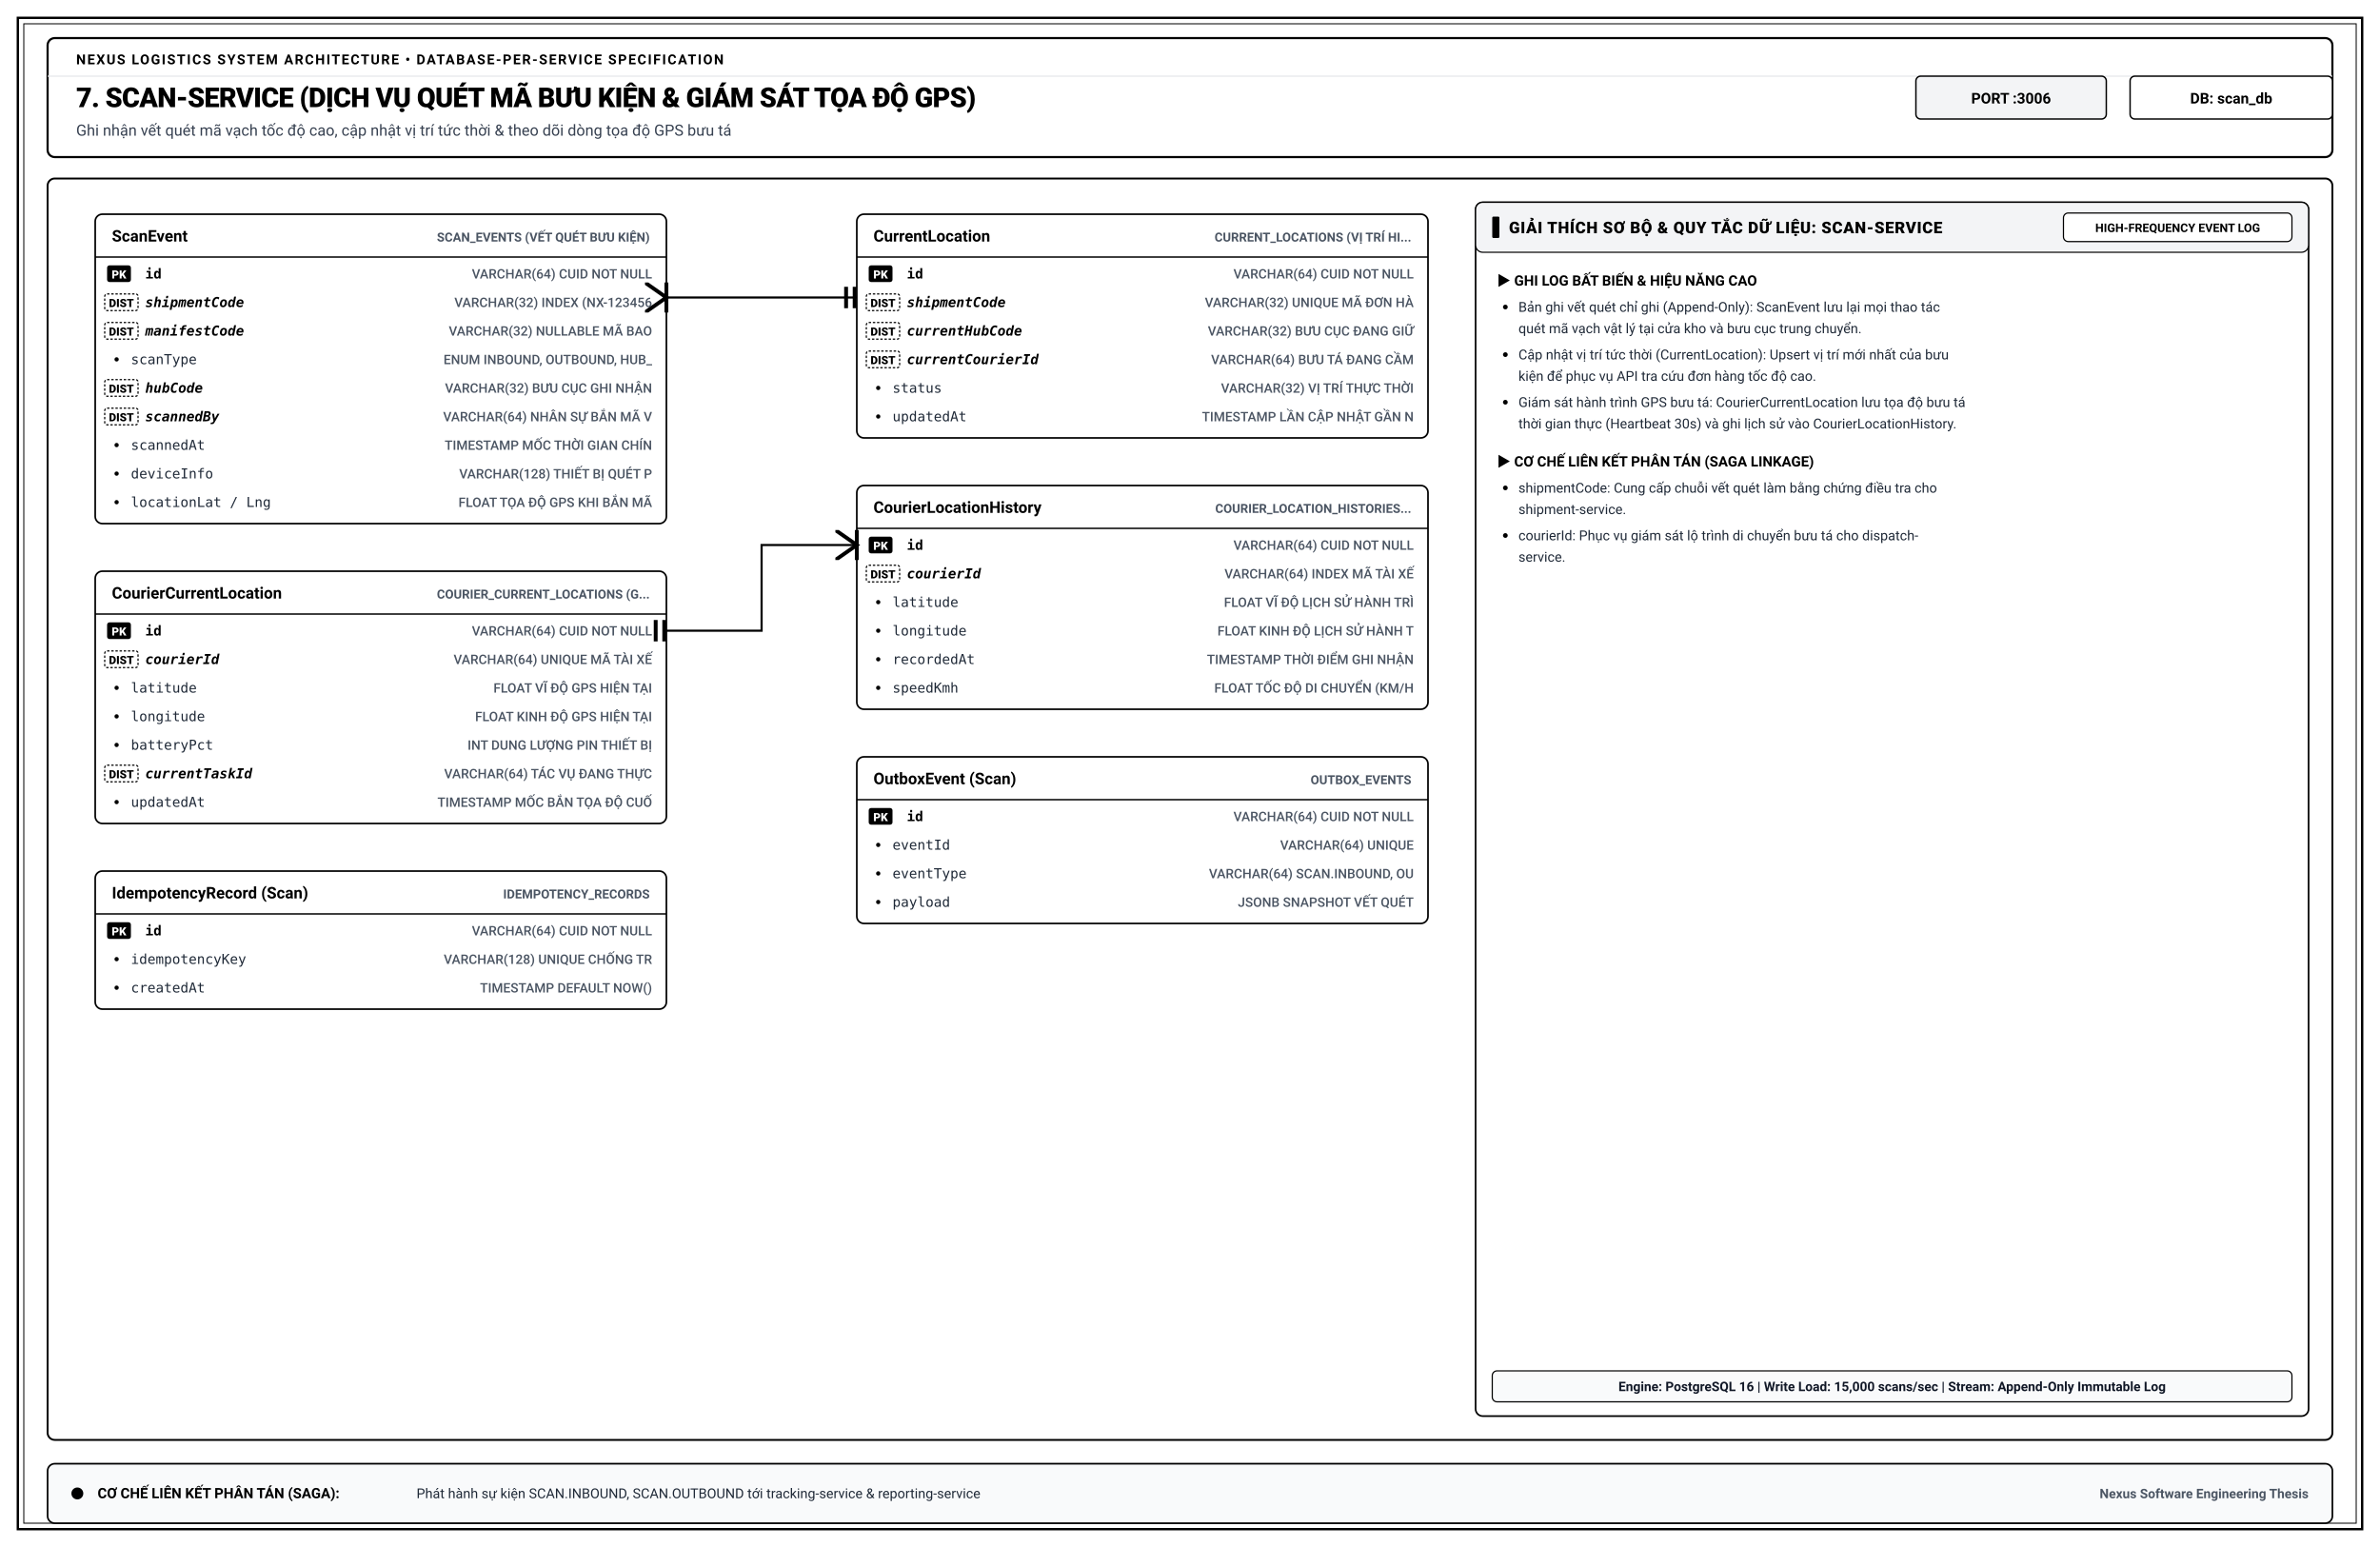
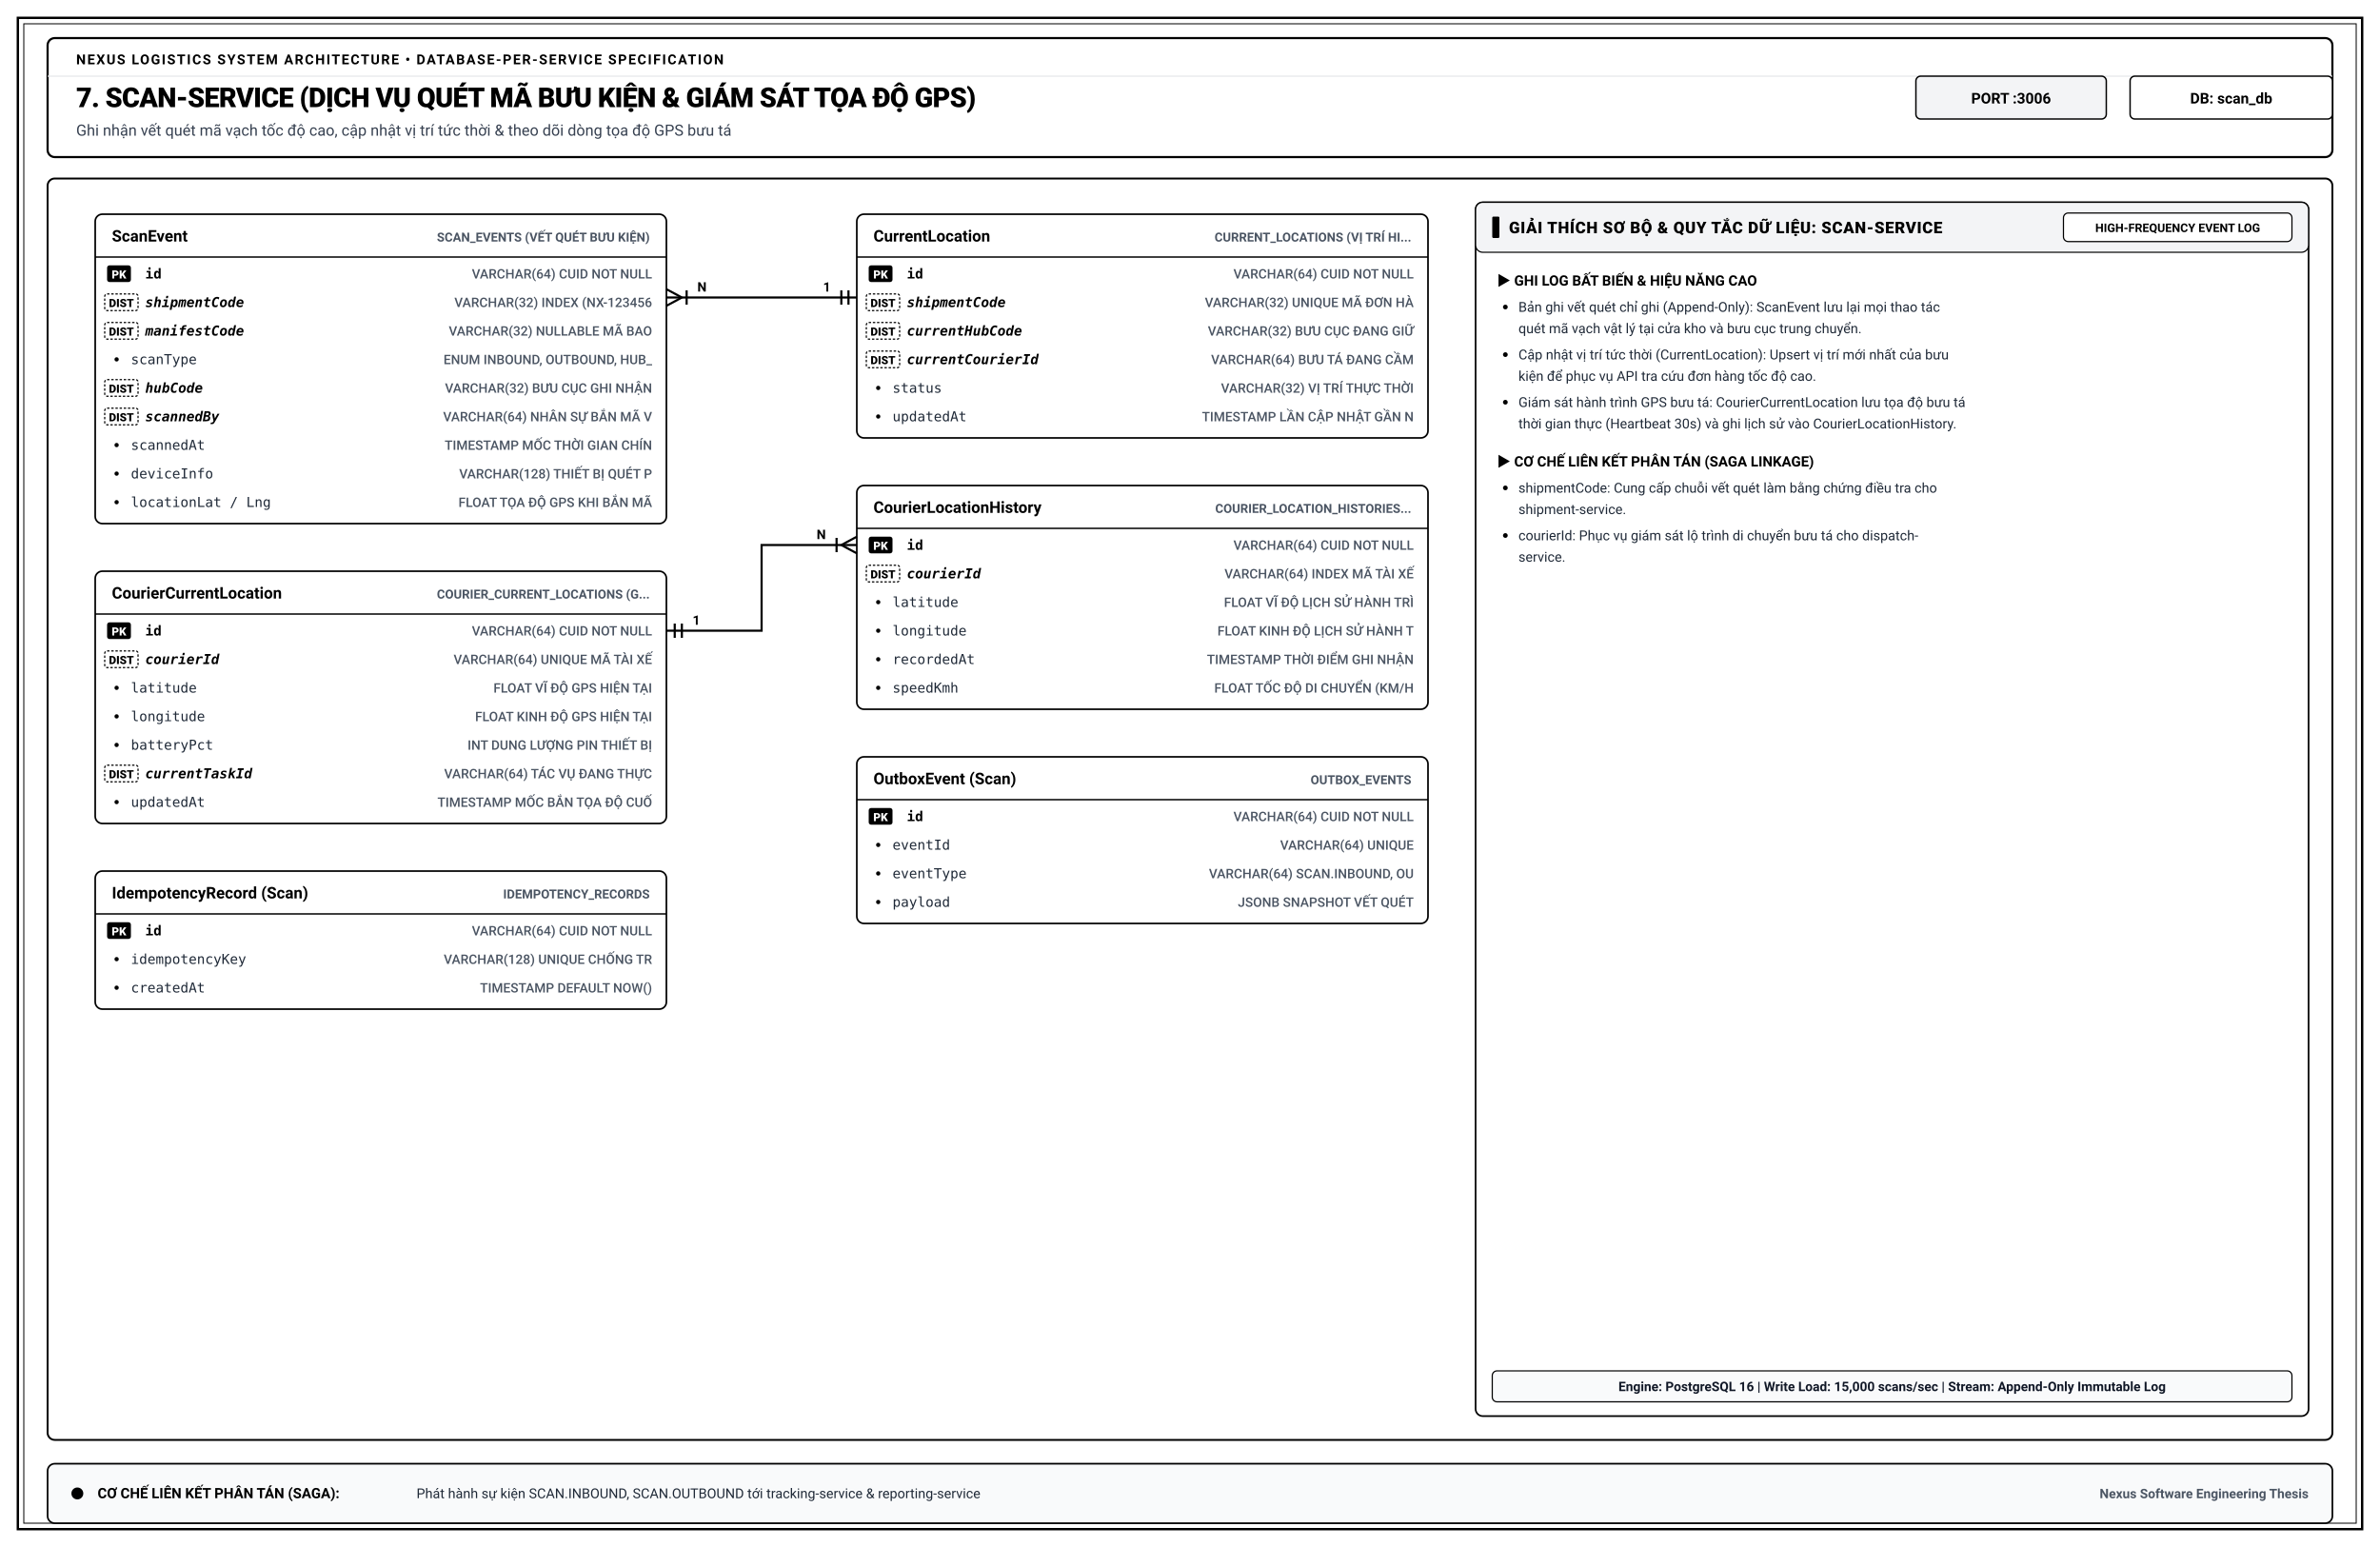
<svg xmlns="http://www.w3.org/2000/svg" viewBox="0 0 2000 1300" width="100%" height="100%" style="background:#FFFFFF;">
-   <defs>
-     <marker id="crow-many" markerWidth="14" markerHeight="14" refX="10" refY="7" orient="auto">
-       <path d="M 0 0 L 10 7 L 0 14 M 10 0 L 10 14" stroke="#000000" stroke-width="1.8" fill="none" />
-     </marker>
-     <marker id="crow-one" markerWidth="14" markerHeight="14" refX="10" refY="7" orient="auto">
-       <line x1="5" y1="2" x2="5" y2="12" stroke="#000000" stroke-width="1.8" />
-       <line x1="9" y1="2" x2="9" y2="12" stroke="#000000" stroke-width="1.8" />
-     </marker>
-     <marker id="arrow-dist" markerWidth="12" markerHeight="12" refX="9" refY="6" orient="auto">
-       <path d="M 0 1 L 9 6 L 0 11 z" fill="#000000" />
-     </marker>
-   </defs>
  <rect width="100%" height="100%" fill="#FFFFFF" />
  <rect x="15" y="15" width="1970" height="1270" fill="none" stroke="#000000" stroke-width="2" />
  <rect x="20" y="20" width="1960" height="1260" fill="none" stroke="#000000" stroke-width="0.8" />
  <style>
    text { font-family: -apple-system, BlinkMacSystemFont, "Segoe UI", Roboto, "Helvetica Neue", Arial, sans-serif; }
    .doc-badge { font-size: 11.5px; font-weight: 700; fill: #000000; letter-spacing: 1.2px; text-transform: uppercase; }
    .doc-title { font-size: 23px; font-weight: 800; fill: #000000; letter-spacing: -0.5px; }
    .doc-subtitle { font-size: 13px; font-weight: 400; fill: #374151; }
    
    .tbl-header { font-size: 13.5px; font-weight: 700; fill: #000000; }
    .tbl-tag { font-size: 10.5px; font-weight: 600; fill: #4B5563; text-transform: uppercase; }
    .tbl-field-pk { font-size: 11.5px; font-weight: 700; fill: #000000; font-family: ui-monospace, Menlo, monospace; }
    .tbl-field-fk { font-size: 11.5px; font-weight: 600; fill: #000000; font-family: ui-monospace, Menlo, monospace; }
    .tbl-field-dist { font-size: 11.5px; font-weight: 600; fill: #000000; font-style: italic; font-family: ui-monospace, Menlo, monospace; }
    .tbl-field-normal { font-size: 11.5px; font-weight: 500; fill: #1F2937; font-family: ui-monospace, Menlo, monospace; }
    .tbl-type { font-size: 11px; font-weight: 500; fill: #4B5563; }

    .badge-pk { font-size: 9.5px; font-weight: 800; fill: #FFFFFF; }
    .badge-fk { font-size: 9.5px; font-weight: 800; fill: #000000; }
    .badge-dist { font-size: 9.5px; font-weight: 800; fill: #000000; }

    .panel-header { font-size: 13.5px; font-weight: 800; fill: #000000; text-transform: uppercase; letter-spacing: 0.5px; }
    .panel-sec-title { font-size: 12px; font-weight: 700; fill: #000000; }
    .panel-body { font-size: 11.5px; font-weight: 400; fill: #1F2937; }
    .panel-bold { font-weight: 700; fill: #000000; }
    .panel-code { font-family: ui-monospace, Menlo, monospace; font-size: 11px; font-weight: 700; fill: #000000; }
  </style>
  <g id="Header" transform="translate(40, 32)">
    <rect width="1920" height="100" rx="6" fill="#FFFFFF" stroke="#000000" stroke-width="1.8" />
    <line x1="0" y1="32" x2="1920" y2="32" stroke="#E5E7EB" stroke-width="1" />
    <text x="24" y="22" class="doc-badge">NEXUS LOGISTICS SYSTEM ARCHITECTURE • DATABASE-PER-SERVICE SPECIFICATION</text>
    <text x="24" y="58" class="doc-title">7. SCAN-SERVICE (DỊCH VỤ QUÉT MÃ BƯU KIỆN &amp; GIÁM SÁT TỌA ĐỘ GPS)</text>
    <text x="24" y="82" class="doc-subtitle">Ghi nhận vết quét mã vạch tốc độ cao, cập nhật vị trí tức thời &amp; theo dõi dòng tọa độ GPS bưu tá</text>
    <rect x="1570" y="32" width="160" height="36" rx="4" fill="#F3F4F6" stroke="#000000" stroke-width="1.2" />
    <text x="1650" y="55" font-size="12.5" font-weight="700" fill="#000000" text-anchor="middle">PORT :3006</text>
    <rect x="1750" y="32" width="170" height="36" rx="4" fill="#FFFFFF" stroke="#000000" stroke-width="1.2" />
    <text x="1835" y="55" font-size="12.5" font-weight="700" fill="#000000" text-anchor="middle">DB: scan_db</text>
  </g>
  <g id="ServiceBody" transform="translate(40, 150)">
    <rect width="1920" height="1060" rx="6" fill="#FFFFFF" stroke="#000000" stroke-width="1.6" />
    <g transform="translate(40, 30)">
      <rect width="480" height="260" rx="6" fill="#FFFFFF" stroke="#000000" stroke-width="1.4" />
      <line x1="0" y1="36" x2="480" y2="36" stroke="#000000" stroke-width="1.2" />
      <text x="14" y="23" class="tbl-header">ScanEvent</text>
      <text x="466" y="23" class="tbl-tag" text-anchor="end">SCAN_EVENTS (VẾT QUÉT BƯU KIỆN)</text>
      <rect x="10" y="43" width="20" height="14" rx="2" fill="#000000" />
      <text x="20" y="54" class="badge-pk" text-anchor="middle">PK</text>
      <text x="42" y="54" class="tbl-field-pk">id</text>
      <text x="468" y="54" class="tbl-type" text-anchor="end">VARCHAR(64) CUID NOT NULL</text>
      <rect x="8" y="67" width="28" height="14" rx="2" fill="#FFFFFF" stroke="#000000" stroke-width="1" stroke-dasharray="2 1.5" />
      <text x="22" y="78" class="badge-dist" text-anchor="middle">DIST</text>
      <text x="42" y="78" class="tbl-field-dist">shipmentCode</text>
      <text x="468" y="78" class="tbl-type" text-anchor="end">VARCHAR(32) INDEX (NX-123456</text>
      <rect x="8" y="91" width="28" height="14" rx="2" fill="#FFFFFF" stroke="#000000" stroke-width="1" stroke-dasharray="2 1.5" />
      <text x="22" y="102" class="badge-dist" text-anchor="middle">DIST</text>
      <text x="42" y="102" class="tbl-field-dist">manifestCode</text>
      <text x="468" y="102" class="tbl-type" text-anchor="end">VARCHAR(32) NULLABLE MÃ BAO</text>
      <circle cx="18" cy="122" r="1.8" fill="#000000" />
      <text x="30" y="126" class="tbl-field-normal">scanType</text>
      <text x="468" y="126" class="tbl-type" text-anchor="end">ENUM INBOUND, OUTBOUND, HUB_</text>
      <rect x="8" y="139" width="28" height="14" rx="2" fill="#FFFFFF" stroke="#000000" stroke-width="1" stroke-dasharray="2 1.5" />
      <text x="22" y="150" class="badge-dist" text-anchor="middle">DIST</text>
      <text x="42" y="150" class="tbl-field-dist">hubCode</text>
      <text x="468" y="150" class="tbl-type" text-anchor="end">VARCHAR(32) BƯU CỤC GHI NHẬN</text>
      <rect x="8" y="163" width="28" height="14" rx="2" fill="#FFFFFF" stroke="#000000" stroke-width="1" stroke-dasharray="2 1.5" />
      <text x="22" y="174" class="badge-dist" text-anchor="middle">DIST</text>
      <text x="42" y="174" class="tbl-field-dist">scannedBy</text>
      <text x="468" y="174" class="tbl-type" text-anchor="end">VARCHAR(64) NHÂN SỰ BẮN MÃ V</text>
      <circle cx="18" cy="194" r="1.8" fill="#000000" />
      <text x="30" y="198" class="tbl-field-normal">scannedAt</text>
      <text x="468" y="198" class="tbl-type" text-anchor="end">TIMESTAMP MỐC THỜI GIAN CHÍN</text>
      <circle cx="18" cy="218" r="1.8" fill="#000000" />
      <text x="30" y="222" class="tbl-field-normal">deviceInfo</text>
      <text x="468" y="222" class="tbl-type" text-anchor="end">VARCHAR(128) THIẾT BỊ QUÉT P</text>
      <circle cx="18" cy="242" r="1.8" fill="#000000" />
      <text x="30" y="246" class="tbl-field-normal">locationLat / Lng</text>
      <text x="468" y="246" class="tbl-type" text-anchor="end">FLOAT TỌA ĐỘ GPS KHI BẮN MÃ</text>
    </g>
    <g transform="translate(680, 30)">
      <rect width="480" height="188" rx="6" fill="#FFFFFF" stroke="#000000" stroke-width="1.4" />
      <line x1="0" y1="36" x2="480" y2="36" stroke="#000000" stroke-width="1.2" />
      <text x="14" y="23" class="tbl-header">CurrentLocation</text>
      <text x="466" y="23" class="tbl-tag" text-anchor="end">CURRENT_LOCATIONS (VỊ TRÍ HI...</text>
      <rect x="10" y="43" width="20" height="14" rx="2" fill="#000000" />
      <text x="20" y="54" class="badge-pk" text-anchor="middle">PK</text>
      <text x="42" y="54" class="tbl-field-pk">id</text>
      <text x="468" y="54" class="tbl-type" text-anchor="end">VARCHAR(64) CUID NOT NULL</text>
      <rect x="8" y="67" width="28" height="14" rx="2" fill="#FFFFFF" stroke="#000000" stroke-width="1" stroke-dasharray="2 1.5" />
      <text x="22" y="78" class="badge-dist" text-anchor="middle">DIST</text>
      <text x="42" y="78" class="tbl-field-dist">shipmentCode</text>
      <text x="468" y="78" class="tbl-type" text-anchor="end">VARCHAR(32) UNIQUE MÃ ĐƠN HÀ</text>
      <rect x="8" y="91" width="28" height="14" rx="2" fill="#FFFFFF" stroke="#000000" stroke-width="1" stroke-dasharray="2 1.5" />
      <text x="22" y="102" class="badge-dist" text-anchor="middle">DIST</text>
      <text x="42" y="102" class="tbl-field-dist">currentHubCode</text>
      <text x="468" y="102" class="tbl-type" text-anchor="end">VARCHAR(32) BƯU CỤC ĐANG GIỮ</text>
      <rect x="8" y="115" width="28" height="14" rx="2" fill="#FFFFFF" stroke="#000000" stroke-width="1" stroke-dasharray="2 1.5" />
      <text x="22" y="126" class="badge-dist" text-anchor="middle">DIST</text>
      <text x="42" y="126" class="tbl-field-dist">currentCourierId</text>
      <text x="468" y="126" class="tbl-type" text-anchor="end">VARCHAR(64) BƯU TÁ ĐANG CẦM</text>
      <circle cx="18" cy="146" r="1.8" fill="#000000" />
      <text x="30" y="150" class="tbl-field-normal">status</text>
      <text x="468" y="150" class="tbl-type" text-anchor="end">VARCHAR(32) VỊ TRÍ THỰC THỜI</text>
      <circle cx="18" cy="170" r="1.8" fill="#000000" />
      <text x="30" y="174" class="tbl-field-normal">updatedAt</text>
      <text x="468" y="174" class="tbl-type" text-anchor="end">TIMESTAMP LẦN CẬP NHẬT GẦN N</text>
    </g>
    <g transform="translate(40, 330)">
      <rect width="480" height="212" rx="6" fill="#FFFFFF" stroke="#000000" stroke-width="1.4" />
      <line x1="0" y1="36" x2="480" y2="36" stroke="#000000" stroke-width="1.2" />
      <text x="14" y="23" class="tbl-header">CourierCurrentLocation</text>
      <text x="466" y="23" class="tbl-tag" text-anchor="end">COURIER_CURRENT_LOCATIONS (G...</text>
      <rect x="10" y="43" width="20" height="14" rx="2" fill="#000000" />
      <text x="20" y="54" class="badge-pk" text-anchor="middle">PK</text>
      <text x="42" y="54" class="tbl-field-pk">id</text>
      <text x="468" y="54" class="tbl-type" text-anchor="end">VARCHAR(64) CUID NOT NULL</text>
      <rect x="8" y="67" width="28" height="14" rx="2" fill="#FFFFFF" stroke="#000000" stroke-width="1" stroke-dasharray="2 1.5" />
      <text x="22" y="78" class="badge-dist" text-anchor="middle">DIST</text>
      <text x="42" y="78" class="tbl-field-dist">courierId</text>
      <text x="468" y="78" class="tbl-type" text-anchor="end">VARCHAR(64) UNIQUE MÃ TÀI XẾ</text>
      <circle cx="18" cy="98" r="1.8" fill="#000000" />
      <text x="30" y="102" class="tbl-field-normal">latitude</text>
      <text x="468" y="102" class="tbl-type" text-anchor="end">FLOAT VĨ ĐỘ GPS HIỆN TẠI</text>
      <circle cx="18" cy="122" r="1.8" fill="#000000" />
      <text x="30" y="126" class="tbl-field-normal">longitude</text>
      <text x="468" y="126" class="tbl-type" text-anchor="end">FLOAT KINH ĐỘ GPS HIỆN TẠI</text>
      <circle cx="18" cy="146" r="1.8" fill="#000000" />
      <text x="30" y="150" class="tbl-field-normal">batteryPct</text>
      <text x="468" y="150" class="tbl-type" text-anchor="end">INT DUNG LƯỢNG PIN THIẾT BỊ</text>
      <rect x="8" y="163" width="28" height="14" rx="2" fill="#FFFFFF" stroke="#000000" stroke-width="1" stroke-dasharray="2 1.5" />
      <text x="22" y="174" class="badge-dist" text-anchor="middle">DIST</text>
      <text x="42" y="174" class="tbl-field-dist">currentTaskId</text>
      <text x="468" y="174" class="tbl-type" text-anchor="end">VARCHAR(64) TÁC VỤ ĐANG THỰC</text>
      <circle cx="18" cy="194" r="1.8" fill="#000000" />
      <text x="30" y="198" class="tbl-field-normal">updatedAt</text>
      <text x="468" y="198" class="tbl-type" text-anchor="end">TIMESTAMP MỐC BẮN TỌA ĐỘ CUỐ</text>
    </g>
    <g transform="translate(680, 258)">
      <rect width="480" height="188" rx="6" fill="#FFFFFF" stroke="#000000" stroke-width="1.4" />
      <line x1="0" y1="36" x2="480" y2="36" stroke="#000000" stroke-width="1.2" />
      <text x="14" y="23" class="tbl-header">CourierLocationHistory</text>
      <text x="466" y="23" class="tbl-tag" text-anchor="end">COURIER_LOCATION_HISTORIES...</text>
      <rect x="10" y="43" width="20" height="14" rx="2" fill="#000000" />
      <text x="20" y="54" class="badge-pk" text-anchor="middle">PK</text>
      <text x="42" y="54" class="tbl-field-pk">id</text>
      <text x="468" y="54" class="tbl-type" text-anchor="end">VARCHAR(64) CUID NOT NULL</text>
      <rect x="8" y="67" width="28" height="14" rx="2" fill="#FFFFFF" stroke="#000000" stroke-width="1" stroke-dasharray="2 1.5" />
      <text x="22" y="78" class="badge-dist" text-anchor="middle">DIST</text>
      <text x="42" y="78" class="tbl-field-dist">courierId</text>
      <text x="468" y="78" class="tbl-type" text-anchor="end">VARCHAR(64) INDEX MÃ TÀI XẾ</text>
      <circle cx="18" cy="98" r="1.8" fill="#000000" />
      <text x="30" y="102" class="tbl-field-normal">latitude</text>
      <text x="468" y="102" class="tbl-type" text-anchor="end">FLOAT VĨ ĐỘ LỊCH SỬ HÀNH TRÌ</text>
      <circle cx="18" cy="122" r="1.8" fill="#000000" />
      <text x="30" y="126" class="tbl-field-normal">longitude</text>
      <text x="468" y="126" class="tbl-type" text-anchor="end">FLOAT KINH ĐỘ LỊCH SỬ HÀNH T</text>
      <circle cx="18" cy="146" r="1.8" fill="#000000" />
      <text x="30" y="150" class="tbl-field-normal">recordedAt</text>
      <text x="468" y="150" class="tbl-type" text-anchor="end">TIMESTAMP THỜI ĐIỂM GHI NHẬN</text>
      <circle cx="18" cy="170" r="1.8" fill="#000000" />
      <text x="30" y="174" class="tbl-field-normal">speedKmh</text>
      <text x="468" y="174" class="tbl-type" text-anchor="end">FLOAT TỐC ĐỘ DI CHUYỂN (KM/H</text>
    </g>
    <g transform="translate(40, 582)">
      <rect width="480" height="116" rx="6" fill="#FFFFFF" stroke="#000000" stroke-width="1.4" />
      <line x1="0" y1="36" x2="480" y2="36" stroke="#000000" stroke-width="1.2" />
      <text x="14" y="23" class="tbl-header">IdempotencyRecord (Scan)</text>
      <text x="466" y="23" class="tbl-tag" text-anchor="end">IDEMPOTENCY_RECORDS</text>
      <rect x="10" y="43" width="20" height="14" rx="2" fill="#000000" />
      <text x="20" y="54" class="badge-pk" text-anchor="middle">PK</text>
      <text x="42" y="54" class="tbl-field-pk">id</text>
      <text x="468" y="54" class="tbl-type" text-anchor="end">VARCHAR(64) CUID NOT NULL</text>
      <circle cx="18" cy="74" r="1.8" fill="#000000" />
      <text x="30" y="78" class="tbl-field-normal">idempotencyKey</text>
      <text x="468" y="78" class="tbl-type" text-anchor="end">VARCHAR(128) UNIQUE CHỐNG TR</text>
      <circle cx="18" cy="98" r="1.8" fill="#000000" />
      <text x="30" y="102" class="tbl-field-normal">createdAt</text>
      <text x="468" y="102" class="tbl-type" text-anchor="end">TIMESTAMP DEFAULT NOW()</text>
    </g>
    <g transform="translate(680, 486)">
      <rect width="480" height="140" rx="6" fill="#FFFFFF" stroke="#000000" stroke-width="1.4" />
      <line x1="0" y1="36" x2="480" y2="36" stroke="#000000" stroke-width="1.2" />
      <text x="14" y="23" class="tbl-header">OutboxEvent (Scan)</text>
      <text x="466" y="23" class="tbl-tag" text-anchor="end">OUTBOX_EVENTS</text>
      <rect x="10" y="43" width="20" height="14" rx="2" fill="#000000" />
      <text x="20" y="54" class="badge-pk" text-anchor="middle">PK</text>
      <text x="42" y="54" class="tbl-field-pk">id</text>
      <text x="468" y="54" class="tbl-type" text-anchor="end">VARCHAR(64) CUID NOT NULL</text>
      <circle cx="18" cy="74" r="1.8" fill="#000000" />
      <text x="30" y="78" class="tbl-field-normal">eventId</text>
      <text x="468" y="78" class="tbl-type" text-anchor="end">VARCHAR(64) UNIQUE</text>
      <circle cx="18" cy="98" r="1.8" fill="#000000" />
      <text x="30" y="102" class="tbl-field-normal">eventType</text>
      <text x="468" y="102" class="tbl-type" text-anchor="end">VARCHAR(64) SCAN.INBOUND, OU</text>
      <circle cx="18" cy="122" r="1.8" fill="#000000" />
      <text x="30" y="126" class="tbl-field-normal">payload</text>
      <text x="468" y="126" class="tbl-type" text-anchor="end">JSONB SNAPSHOT VẾT QUÉT</text>
    </g>
-     <path d="M 520 100 L 680 100" stroke="#000000" stroke-width="1.8" fill="none" marker-start="url(#crow-many)" marker-end="url(#crow-one)" />
-     <path d="M 520 380 L 600 380 L 600 308 L 680 308" stroke="#000000" stroke-width="1.8" fill="none" marker-start="url(#crow-one)" marker-end="url(#crow-many)" />
+     <path d="M 520 100 L 680 100" stroke="#000000" stroke-width="1.8" fill="none" />
+     <path d="M 533.0 100.0 L 520.0 93.0 M 533.0 100.0 L 520.0 107.0" stroke="#000000" stroke-width="1.8" fill="none" />
+     <line x1="537.0" y1="94.0" x2="537.0" y2="106.0" stroke="#000000" stroke-width="1.8" />
+     <text x="546.0" y="95.0" font-size="11" font-weight="700" fill="#000000" text-anchor="start">N</text>
+     <line x1="673.0" y1="94.0" x2="673.0" y2="106.0" stroke="#000000" stroke-width="1.8" />
+     <line x1="667.0" y1="94.0" x2="667.0" y2="106.0" stroke="#000000" stroke-width="1.8" />
+     <text x="658.0" y="95.0" font-size="11" font-weight="700" fill="#000000" text-anchor="end">1</text>
+     <path d="M 520 380 L 600 380 L 600 308 L 680 308" stroke="#000000" stroke-width="1.8" fill="none" />
+     <line x1="527.0" y1="374.0" x2="527.0" y2="386.0" stroke="#000000" stroke-width="1.8" />
+     <line x1="533.0" y1="374.0" x2="533.0" y2="386.0" stroke="#000000" stroke-width="1.8" />
+     <text x="542.0" y="375.0" font-size="11" font-weight="700" fill="#000000" text-anchor="start">1</text>
+     <path d="M 667.0 308.0 L 680.0 301.0 M 667.0 308.0 L 680.0 315.0" stroke="#000000" stroke-width="1.8" fill="none" />
+     <line x1="663.0" y1="302.0" x2="663.0" y2="314.0" stroke="#000000" stroke-width="1.8" />
+     <text x="654.0" y="303.0" font-size="11" font-weight="700" fill="#000000" text-anchor="end">N</text>
    <g transform="translate(1200, 20)">
      <rect width="700" height="1020" rx="6" fill="#FFFFFF" stroke="#000000" stroke-width="1.4" />
      <rect x="0" y="0" width="700" height="42" rx="6" fill="#F3F4F6" stroke="#000000" stroke-width="1" />
      <rect x="14" y="12" width="6" height="18" rx="1" fill="#000000" />
      <text x="28" y="26" class="panel-header">GIẢI THÍCH SƠ BỘ &amp; QUY TẮC DỮ LIỆU: SCAN-SERVICE</text>
      <rect x="494" y="9" width="192" height="24" rx="4" fill="#FFFFFF" stroke="#000000" stroke-width="1" />
      <text x="590.0" y="25" font-size="10" font-weight="700" fill="#000000" text-anchor="middle">HIGH-FREQUENCY EVENT LOG</text>
      <text x="18" y="70" class="panel-sec-title">▶ GHI LOG BẤT BIẾN &amp; HIỆU NĂNG CAO</text>
      <circle cx="25" cy="88" r="2" fill="#000000" />
      <text x="36" y="92" class="panel-body">Bản ghi vết quét chỉ ghi (Append-Only): ScanEvent lưu lại mọi thao tác</text>
      <text x="36" y="110" class="panel-body">quét mã vạch vật lý tại cửa kho và bưu cục trung chuyển.</text>
      <circle cx="25" cy="128" r="2" fill="#000000" />
      <text x="36" y="132" class="panel-body">Cập nhật vị trí tức thời (CurrentLocation): Upsert vị trí mới nhất của bưu</text>
      <text x="36" y="150" class="panel-body">kiện để phục vụ API tra cứu đơn hàng tốc độ cao.</text>
      <circle cx="25" cy="168" r="2" fill="#000000" />
      <text x="36" y="172" class="panel-body">Giám sát hành trình GPS bưu tá: CourierCurrentLocation lưu tọa độ bưu tá</text>
      <text x="36" y="190" class="panel-body">thời gian thực (Heartbeat 30s) và ghi lịch sử vào CourierLocationHistory.</text>
      <text x="18" y="222" class="panel-sec-title">▶ CƠ CHẾ LIÊN KẾT PHÂN TÁN (SAGA LINKAGE)</text>
      <circle cx="25" cy="240" r="2" fill="#000000" />
      <text x="36" y="244" class="panel-body">shipmentCode: Cung cấp chuỗi vết quét làm bằng chứng điều tra cho</text>
      <text x="36" y="262" class="panel-body">shipment-service.</text>
      <circle cx="25" cy="280" r="2" fill="#000000" />
      <text x="36" y="284" class="panel-body">courierId: Phục vụ giám sát lộ trình di chuyển bưu tá cho dispatch-</text>
      <text x="36" y="302" class="panel-body">service.</text>
      <rect x="14" y="982" width="672" height="26" rx="4" fill="#F9FAFB" stroke="#000000" stroke-width="1" />
      <text x="350.0" y="999" font-size="11" font-weight="600" fill="#111827" text-anchor="middle">Engine: PostgreSQL 16 | Write Load: 15,000 scans/sec | Stream: Append-Only Immutable Log</text>
    </g>
  </g>
  <g id="FooterSaga" transform="translate(40, 1230)">
    <rect width="1920" height="50" rx="6" fill="#F9FAFB" stroke="#000000" stroke-width="1.4" />
    <circle cx="25" cy="25" r="5" fill="#000000" />
    <text x="42" y="29" font-size="12" font-weight="700" fill="#000000">CƠ CHẾ LIÊN KẾT PHÂN TÁN (SAGA):</text>
    <text x="310" y="29" font-size="11.5" fill="#1F2937">Phát hành sự kiện SCAN.INBOUND, SCAN.OUTBOUND tới tracking-service &amp; reporting-service</text>
    <text x="1900" y="29" font-size="11" font-weight="600" fill="#4B5563" text-anchor="end">Nexus Software Engineering Thesis</text>
  </g>
</svg>
